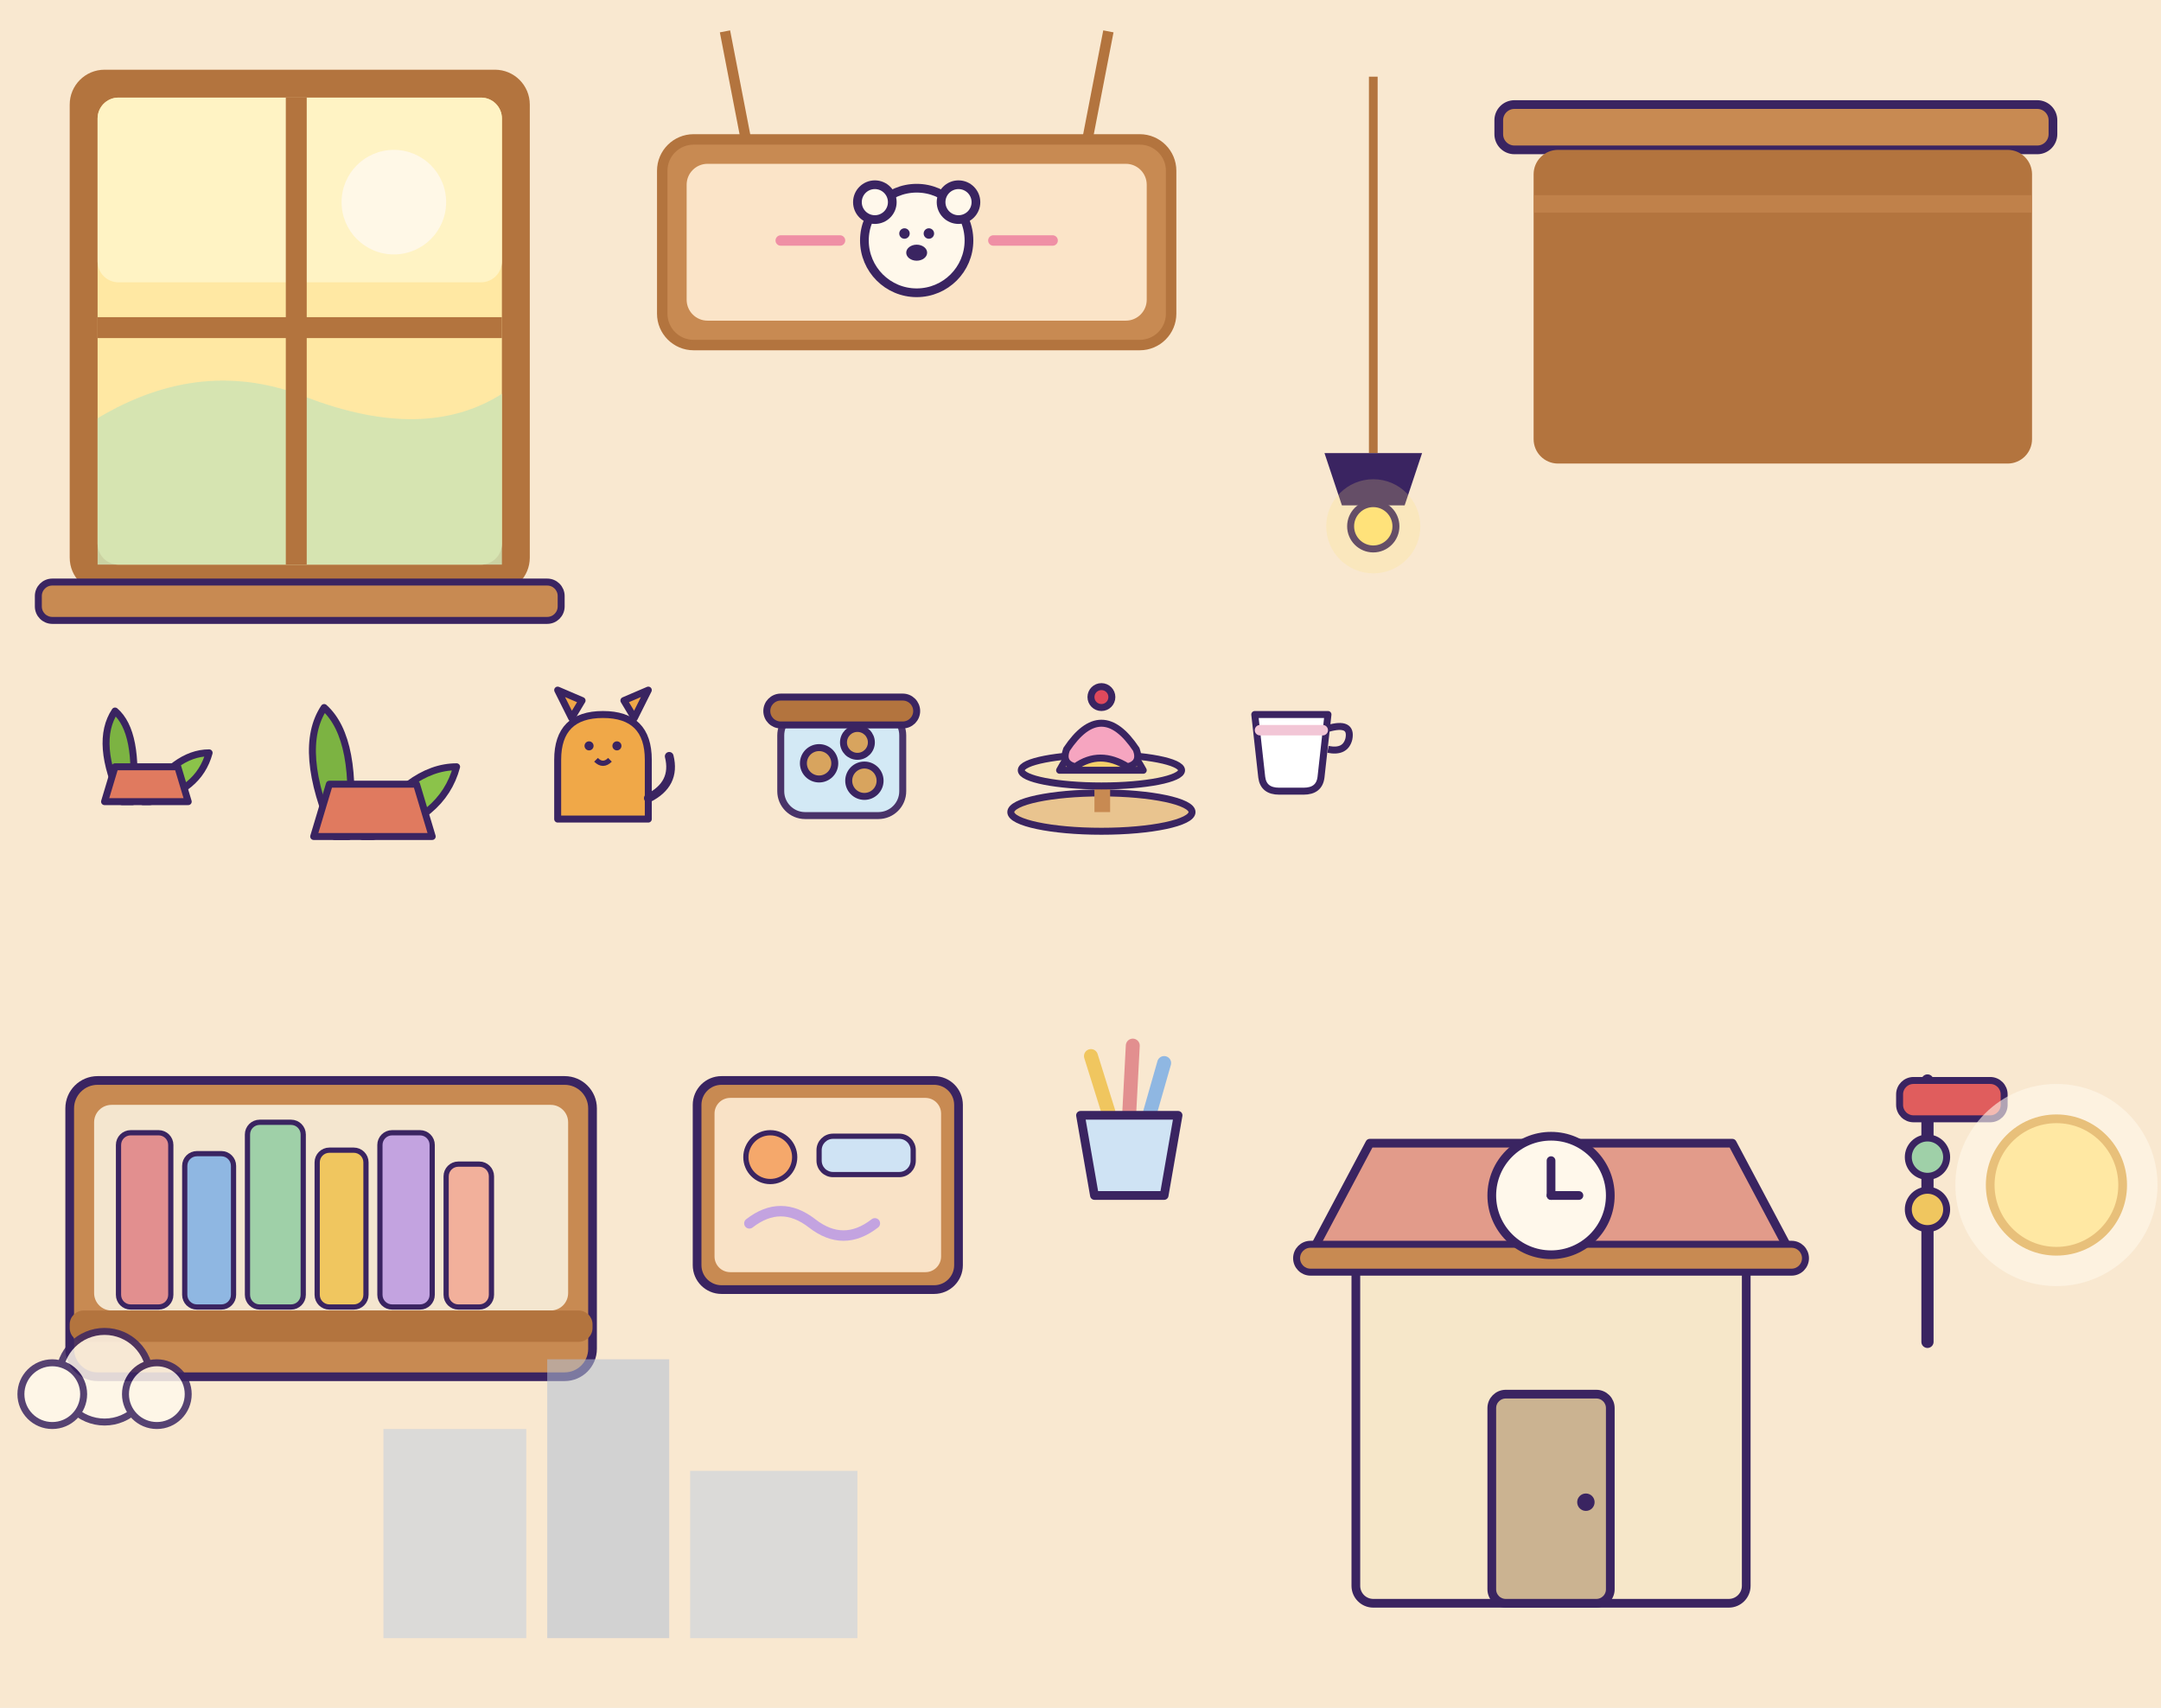
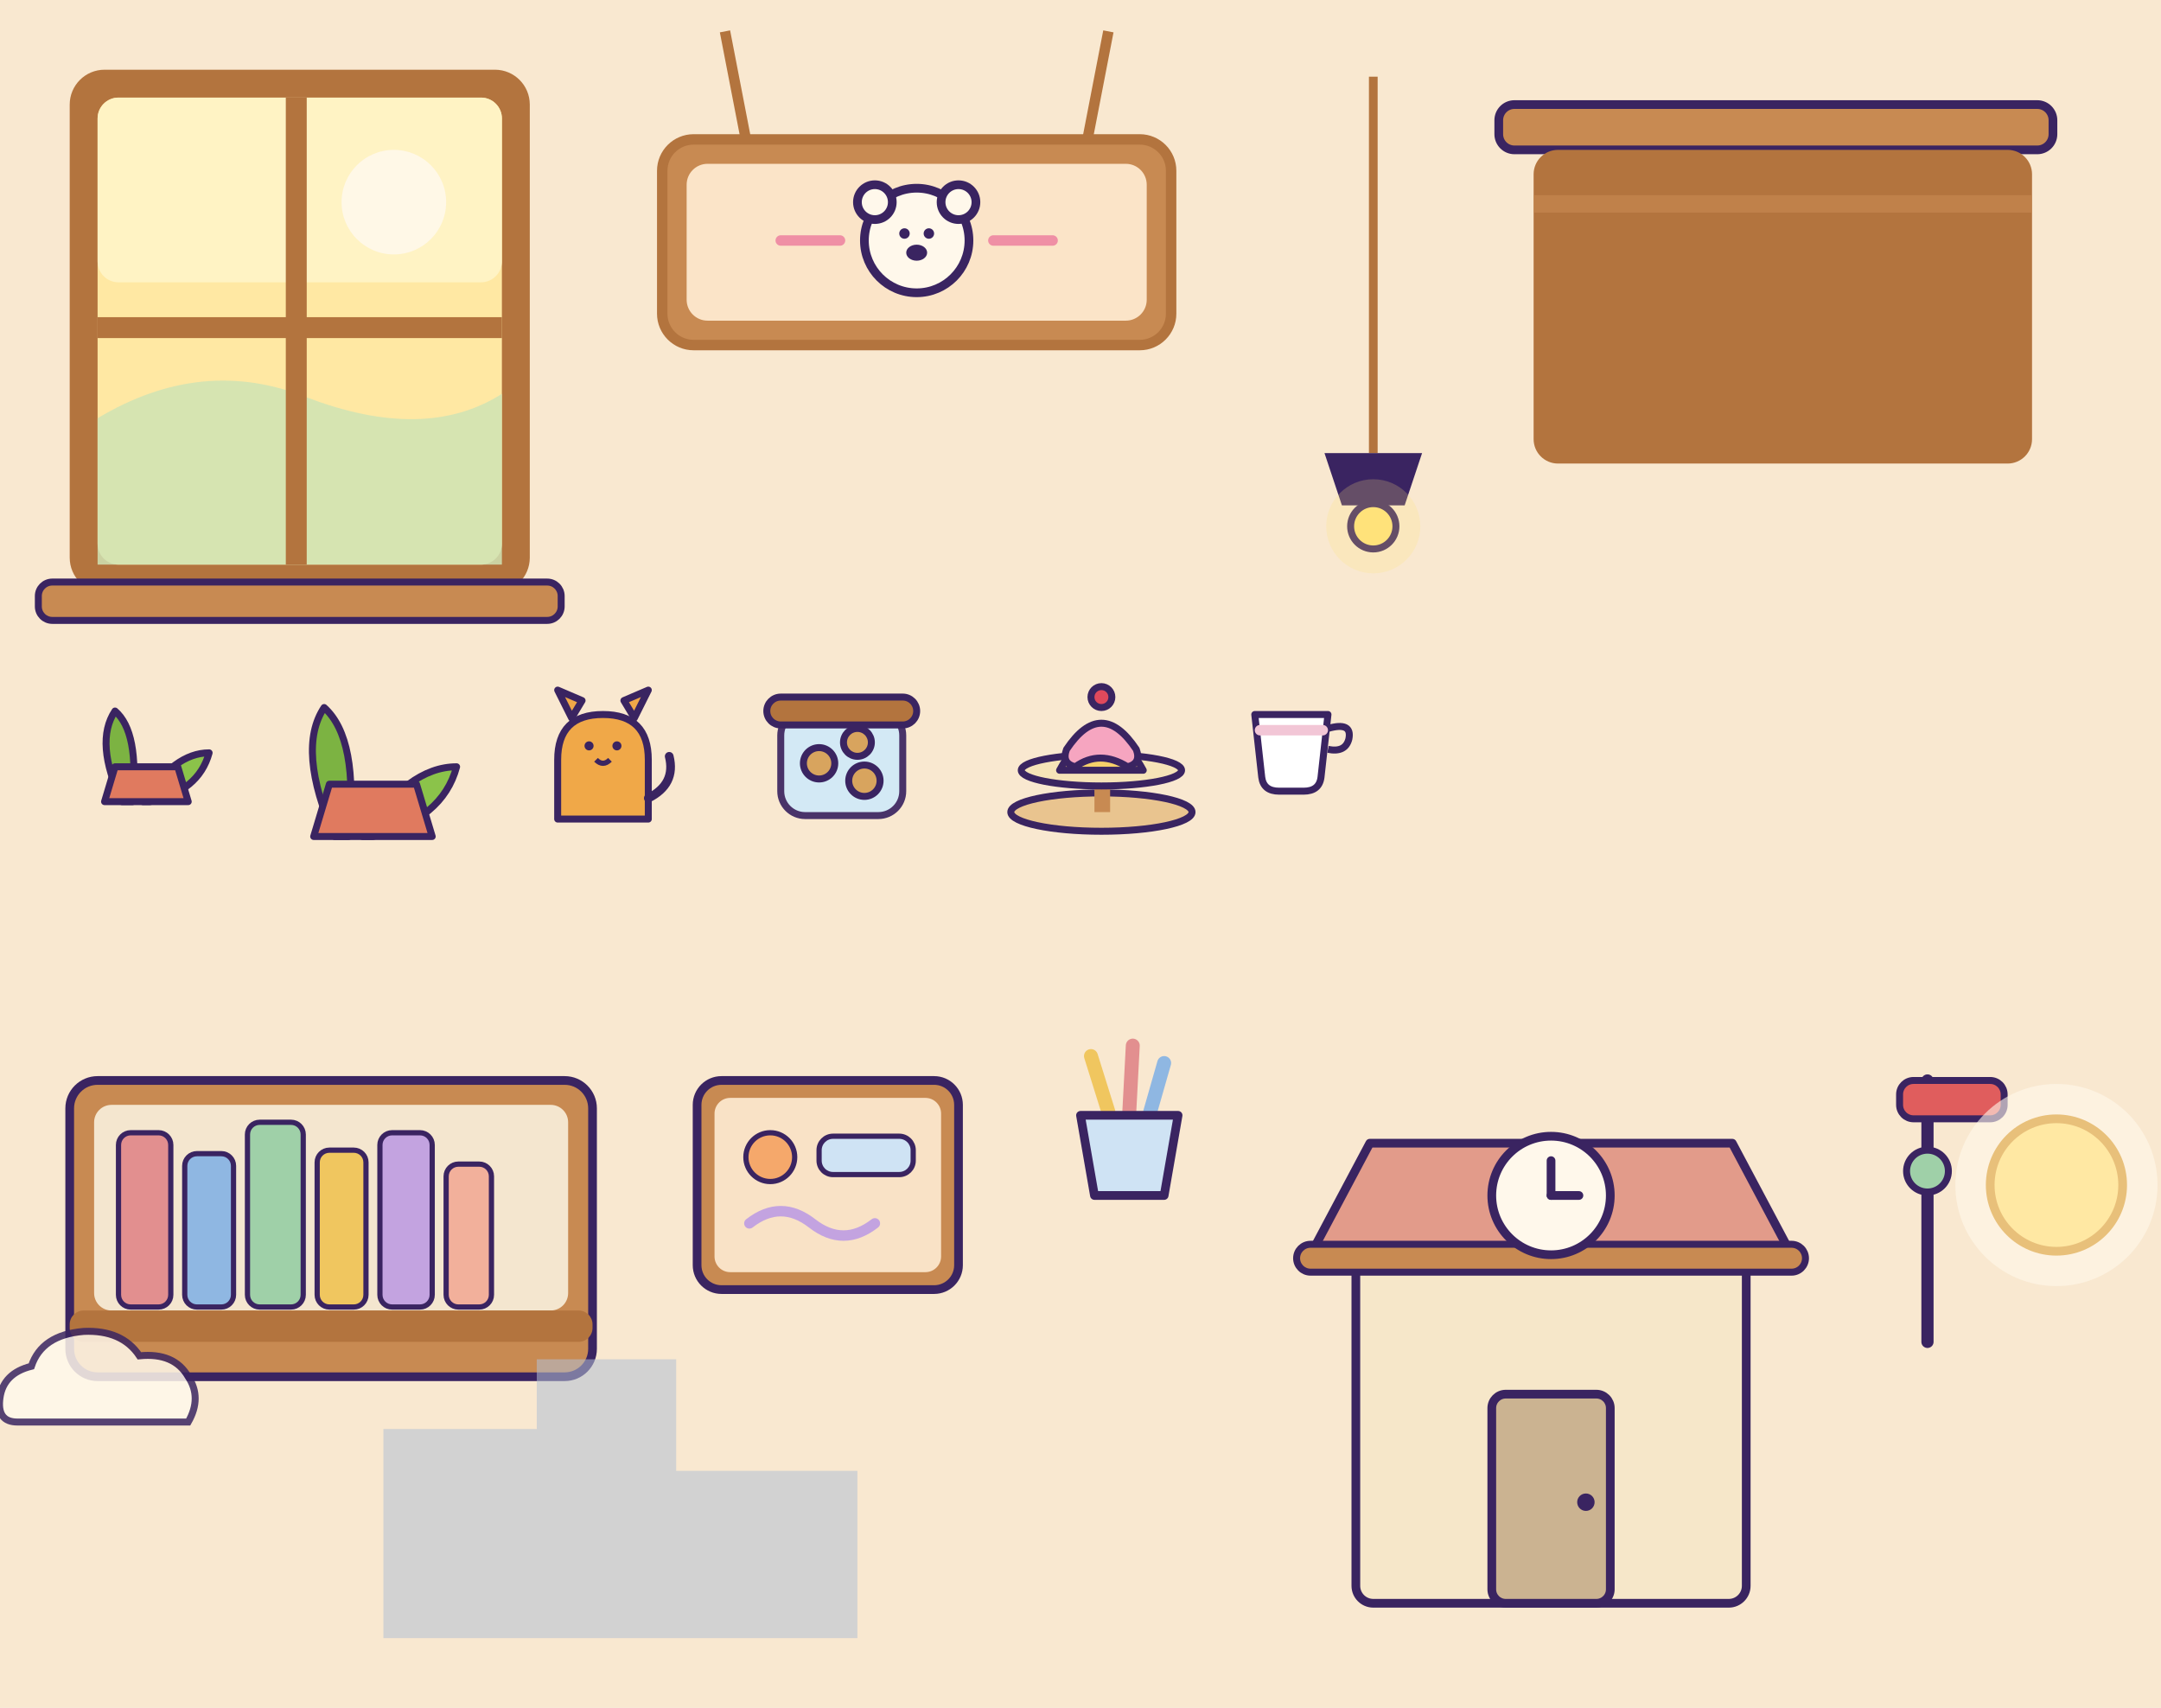
<svg xmlns="http://www.w3.org/2000/svg" width="1240" height="980" viewBox="0 0 1240 980" version="1.1">
  <rect x="0" y="0" width="1240" height="980" fill="#f9e8d0" />
  <g id="window-four-pane">
    <g transform="translate(40 40)">
      <rect x="0" y="0" width="264" height="300" rx="20" fill="#b3743e" />
      <rect x="16" y="16" width="232" height="268" rx="12" fill="#ffe8a3" />
      <rect x="16" y="16" width="232" height="106" rx="12" fill="#fff3c4" />
      <circle cx="186" cy="76" r="30" fill="#fff8eb" opacity="0.9" />
      <path d="M 16 200 q 60 -36 120 -12 q 68 26 112 -2 v 98 h -232 Z" fill="#cfe3b4" opacity="0.85" />
      <rect x="124" y="16" width="12" height="268" fill="#b3743e" />
      <rect x="16" y="142" width="232" height="12" fill="#b3743e" />
      <rect x="-18" y="294" width="300" height="22" rx="8" fill="#c88a52" stroke="#3a2461" stroke-width="4" />
    </g>
  </g>
  <g id="sign-bear-cafe">
    <g transform="translate(380 80)">
      <line x1="36" y1="-62" x2="48" y2="0" stroke="#b3743e" stroke-width="6" />
      <line x1="256" y1="-62" x2="244" y2="0" stroke="#b3743e" stroke-width="6" />
      <rect x="0" y="0" width="292" height="118" rx="18" fill="#c88a52" stroke="#b3743e" stroke-width="6" />
      <rect x="14" y="14" width="264" height="90" rx="12" fill="#fbe4c8" />
      <g stroke="#3a2461" stroke-width="5">
        <circle cx="146" cy="58" r="30" fill="#fff8eb" />
        <circle cx="122" cy="36" r="10" fill="#fff8eb" />
        <circle cx="170" cy="36" r="10" fill="#fff8eb" />
        <circle cx="139" cy="54" r="3" fill="#3a2461" stroke="none" />
        <circle cx="153" cy="54" r="3" fill="#3a2461" stroke="none" />
        <ellipse cx="146" cy="65" rx="6" ry="4.6" fill="#3a2461" stroke="none" />
        <path d="M 68 58 h 34 M 190 58 h 34" stroke-width="6" stroke-linecap="round" stroke="#ef8fa5" />
      </g>
    </g>
  </g>
  <g id="lamp-hanging">
    <g transform="translate(760 260)">
      <line x1="28" y1="-216" x2="28" y2="0" stroke="#b3743e" stroke-width="5" />
      <path d="M 0 0 h 56 l -10 30 h -36 z" fill="#3a2461" />
      <circle cx="28" cy="42" r="13" fill="#ffe27a" stroke="#3a2461" stroke-width="4" />
      <circle cx="28" cy="42" r="27" fill="#ffe27a" opacity="0.22" />
    </g>
  </g>
  <g id="counter-corner">
    <g transform="translate(860 60)">
      <rect x="0" y="0" width="318" height="26" rx="9" fill="#c88a52" stroke="#3a2461" stroke-width="5" />
      <rect x="20" y="26" width="286" height="180" rx="14" fill="#b3743e" />
      <rect x="20" y="52" width="286" height="10" fill="#c88a52" opacity="0.6" />
    </g>
  </g>
  <g id="plant-small">
    <g transform="translate(60 460)">
      <g stroke="#3a2461" stroke-width="4" stroke-linejoin="round">
        <path d="M 10 0 q -16 -34 -4 -52 q 14 12 10 52 z" fill="#7cb342" />
        <path d="M 22 0 q 18 -28 38 -28 q -6 22 -34 28 z" fill="#8bc34a" />
        <path d="M 0 0 h 48 l -6 -20 h -36 z" fill="#e07a5f" />
      </g>
    </g>
  </g>
  <g id="plant-floor">
    <g transform="translate(180 480)">
      <g stroke="#3a2461" stroke-width="4" stroke-linejoin="round">
        <path d="M 12 0 q -22 -50 -6 -74 q 20 18 14 74 z" fill="#7cb342" />
        <path d="M 28 0 q 26 -40 54 -40 q -8 30 -48 40 z" fill="#8bc34a" />
        <path d="M 0 0 h 68 l -9 -30 h -50 z" fill="#e07a5f" />
      </g>
    </g>
  </g>
  <g id="cat-sitting">
    <g transform="translate(320 470)">
      <g stroke="#3a2461" stroke-width="4" stroke-linejoin="round">
        <path d="M 0 0 v -34 q 0 -26 26 -26 q 26 0 26 26 v 34 z" fill="#f0a848" />
        <path d="M 8 -58 l -8 -16 l 14 6 z" fill="#f0a848" />
        <path d="M 44 -58 l 8 -16 l -14 6 z" fill="#f0a848" />
        <circle cx="18" cy="-42" r="2.6" fill="#3a2461" stroke="none" />
        <circle cx="34" cy="-42" r="2.6" fill="#3a2461" stroke="none" />
        <path d="M 22 -34 q 4 4 8 0" fill="none" stroke-width="3" />
        <path d="M 52 -12 q 16 -8 12 -24" fill="none" stroke-width="5" stroke-linecap="round" />
      </g>
    </g>
  </g>
  <g id="jar-cookies">
    <g transform="translate(440 400)">
      <g stroke="#3a2461" stroke-width="4">
        <rect x="8" y="8" width="70" height="60" rx="14" fill="#cfe9f8" opacity="0.92" />
        <rect x="0" y="0" width="86" height="16" rx="8" fill="#b3743e" />
        <circle cx="30" cy="38" r="9" fill="#d8a45e" />
        <circle cx="56" cy="48" r="9" fill="#d8a45e" />
        <circle cx="52" cy="26" r="8" fill="#d8a45e" />
      </g>
    </g>
  </g>
  <g id="cake-stand">
    <g transform="translate(580 400)">
      <g stroke="#3a2461" stroke-width="4" stroke-linejoin="round">
        <ellipse cx="52" cy="66" rx="52" ry="11" fill="#e9c48f" />
        <rect x="48" y="42" width="9" height="24" fill="#c88a52" stroke="none" />
        <ellipse cx="52" cy="42" rx="46" ry="9" fill="#f6e3b8" />
        <path d="M 28 42 q 24 -44 48 0 z" fill="#f6d06a" />
        <path d="M 32 30 q 20 -30 40 0 q 3 8 -5 10 q -16 -10 -30 0 q -8 -2 -5 -10 z" fill="#f6a5c0" />
        <circle cx="52" cy="0" r="6" fill="#e0495c" />
      </g>
    </g>
  </g>
  <g id="cup-cocoa">
    <g transform="translate(720 410)">
      <g stroke="#3a2461" stroke-width="4">
        <path d="M 42 8 q 14 -4 12 6 q -2 8 -12 6" fill="none" />
        <path d="M 0 0 h 42 l -4 36 q -1 8 -10 8 h -14 q -9 0 -10 -8 z" fill="#ffffff" stroke-linejoin="round" />
        <path d="M 3 9 h 36" stroke="#f2c6d6" stroke-width="6" stroke-linecap="round" />
      </g>
    </g>
  </g>
  <g id="bookshelf-low">
    <g transform="translate(40 620)">
      <rect x="0" y="0" width="300" height="170" rx="16" fill="#c88a52" stroke="#3a2461" stroke-width="5" />
      <rect x="14" y="14" width="272" height="118" rx="10" fill="#f4e6cf" />
      <rect x="0" y="132" width="300" height="18" rx="8" fill="#b3743e" />
      <g stroke="#3a2461" stroke-width="3">
        <rect x="28" y="30" width="30" height="100" rx="7" fill="#e28f8f" />
        <rect x="66" y="42" width="28" height="88" rx="7" fill="#8fb7e2" />
        <rect x="102" y="24" width="32" height="106" rx="7" fill="#9fd0a8" />
        <rect x="142" y="40" width="28" height="90" rx="7" fill="#f0c65f" />
        <rect x="178" y="30" width="30" height="100" rx="7" fill="#c3a3e0" />
        <rect x="216" y="48" width="26" height="82" rx="7" fill="#f2b09b" />
      </g>
    </g>
  </g>
  <g id="pin-board">
    <g transform="translate(400 620)">
      <rect x="0" y="0" width="150" height="120" rx="14" fill="#c88a52" stroke="#3a2461" stroke-width="5" />
      <rect x="10" y="10" width="130" height="100" rx="9" fill="#f9e2c6" />
      <circle cx="42" cy="44" r="14" fill="#f5a86b" stroke="#3a2461" stroke-width="3" />
      <rect x="70" y="32" width="54" height="22" rx="8" fill="#cfe3f4" stroke="#3a2461" stroke-width="3" />
      <path d="M 30 82 q 18 -14 36 0 q 18 14 36 0" fill="none" stroke="#c3a3e0" stroke-width="6" stroke-linecap="round" />
    </g>
  </g>
  <g id="pencil-pot">
    <g transform="translate(620 640)">
      <g stroke="#3a2461" stroke-width="5">
        <line x1="16" y1="-2" x2="6" y2="-34" stroke="#f0c65f" stroke-width="8" stroke-linecap="round" />
        <line x1="28" y1="-2" x2="30" y2="-40" stroke="#e28f8f" stroke-width="8" stroke-linecap="round" />
        <line x1="40" y1="-2" x2="48" y2="-30" stroke="#8fb7e2" stroke-width="8" stroke-linecap="round" />
        <path d="M 0 0 h 56 l -8 46 h -40 Z" fill="#cfe3f4" stroke-linejoin="round" />
      </g>
    </g>
  </g>
  <g id="station-house">
    <g transform="translate(760 620)">
      <rect x="18" y="96" width="224" height="204" rx="10" fill="#f6e7c9" stroke="#3a2461" stroke-width="5" />
      <path d="M -8 100 h 276 l -34 -64 h -208 Z" fill="#e29b8a" stroke="#3a2461" stroke-width="5" stroke-linejoin="round" />
      <rect x="-16" y="94" width="292" height="16" rx="8" fill="#c88a52" stroke="#3a2461" stroke-width="4" />
      <circle cx="130" cy="66" r="34" fill="#fff8eb" stroke="#3a2461" stroke-width="5" />
      <line x1="130" y1="66" x2="130" y2="46" stroke="#3a2461" stroke-width="5" stroke-linecap="round" />
      <line x1="130" y1="66" x2="146" y2="66" stroke="#3a2461" stroke-width="5" stroke-linecap="round" />
      <rect x="96" y="180" width="68" height="120" rx="8" fill="#cbb391" stroke="#3a2461" stroke-width="5" />
      <circle cx="150" cy="242" r="5" fill="#3a2461" />
    </g>
  </g>
  <g id="signal-post">
    <g transform="translate(1090 620)">
      <line x1="16" y1="0" x2="16" y2="150" stroke="#3a2461" stroke-width="7" stroke-linecap="round" />
      <rect x="0" y="0" width="60" height="22" rx="8" fill="#e05d5d" stroke="#3a2461" stroke-width="4" />
-       <circle cx="16" cy="44" r="11" fill="#9fd0a8" stroke="#3a2461" stroke-width="4" />
-       <circle cx="16" cy="74" r="11" fill="#f0c65f" stroke="#3a2461" stroke-width="4" />
+       <circle cx="16" cy="52" r="12" fill="#9fd0a8" stroke="#3a2461" stroke-width="4" />
    </g>
  </g>
  <g id="skyline-blocks">
    <g transform="translate(220 780)">
-       <g opacity="0.55">
-         <rect x="0" y="40" width="82" height="120" fill="#c3cede" />
-         <rect x="94" y="0" width="70" height="160" fill="#b3c0d4" />
-         <rect x="176" y="64" width="96" height="96" fill="#c3cede" />
-       </g>
+       <path d="M 0 160 V 40 H 88 V 0 H 168 V 64 H 272 V 160 Z" fill="#b3c0d4" opacity="0.55" />
    </g>
  </g>
  <g id="sun-simple">
    <g transform="translate(1180 680)">
      <circle cx="0" cy="0" r="58" fill="#fff8eb" opacity="0.6" />
      <circle cx="0" cy="0" r="38" fill="#ffe8a3" stroke="#e8c07a" stroke-width="5" />
    </g>
  </g>
  <g id="cloud-puff">
    <g transform="translate(60 790)">
-       <g fill="#fff8eb" stroke="#3a2461" stroke-width="4" opacity="0.85">
-         <circle cx="0" cy="0" r="26" />
-         <circle cx="-30" cy="10" r="18" />
-         <circle cx="30" cy="10" r="18" />
-       </g>
+       <path d="M -50 26 Q -62 26 -60 12 Q -58 -2 -42 -6 Q -36 -24 -12 -26 Q 10 -27 20 -12 Q 40 -14 48 0 Q 56 12 48 26 Z" fill="#fff8eb" stroke="#3a2461" stroke-width="4" opacity="0.85" />
    </g>
  </g>
</svg>
